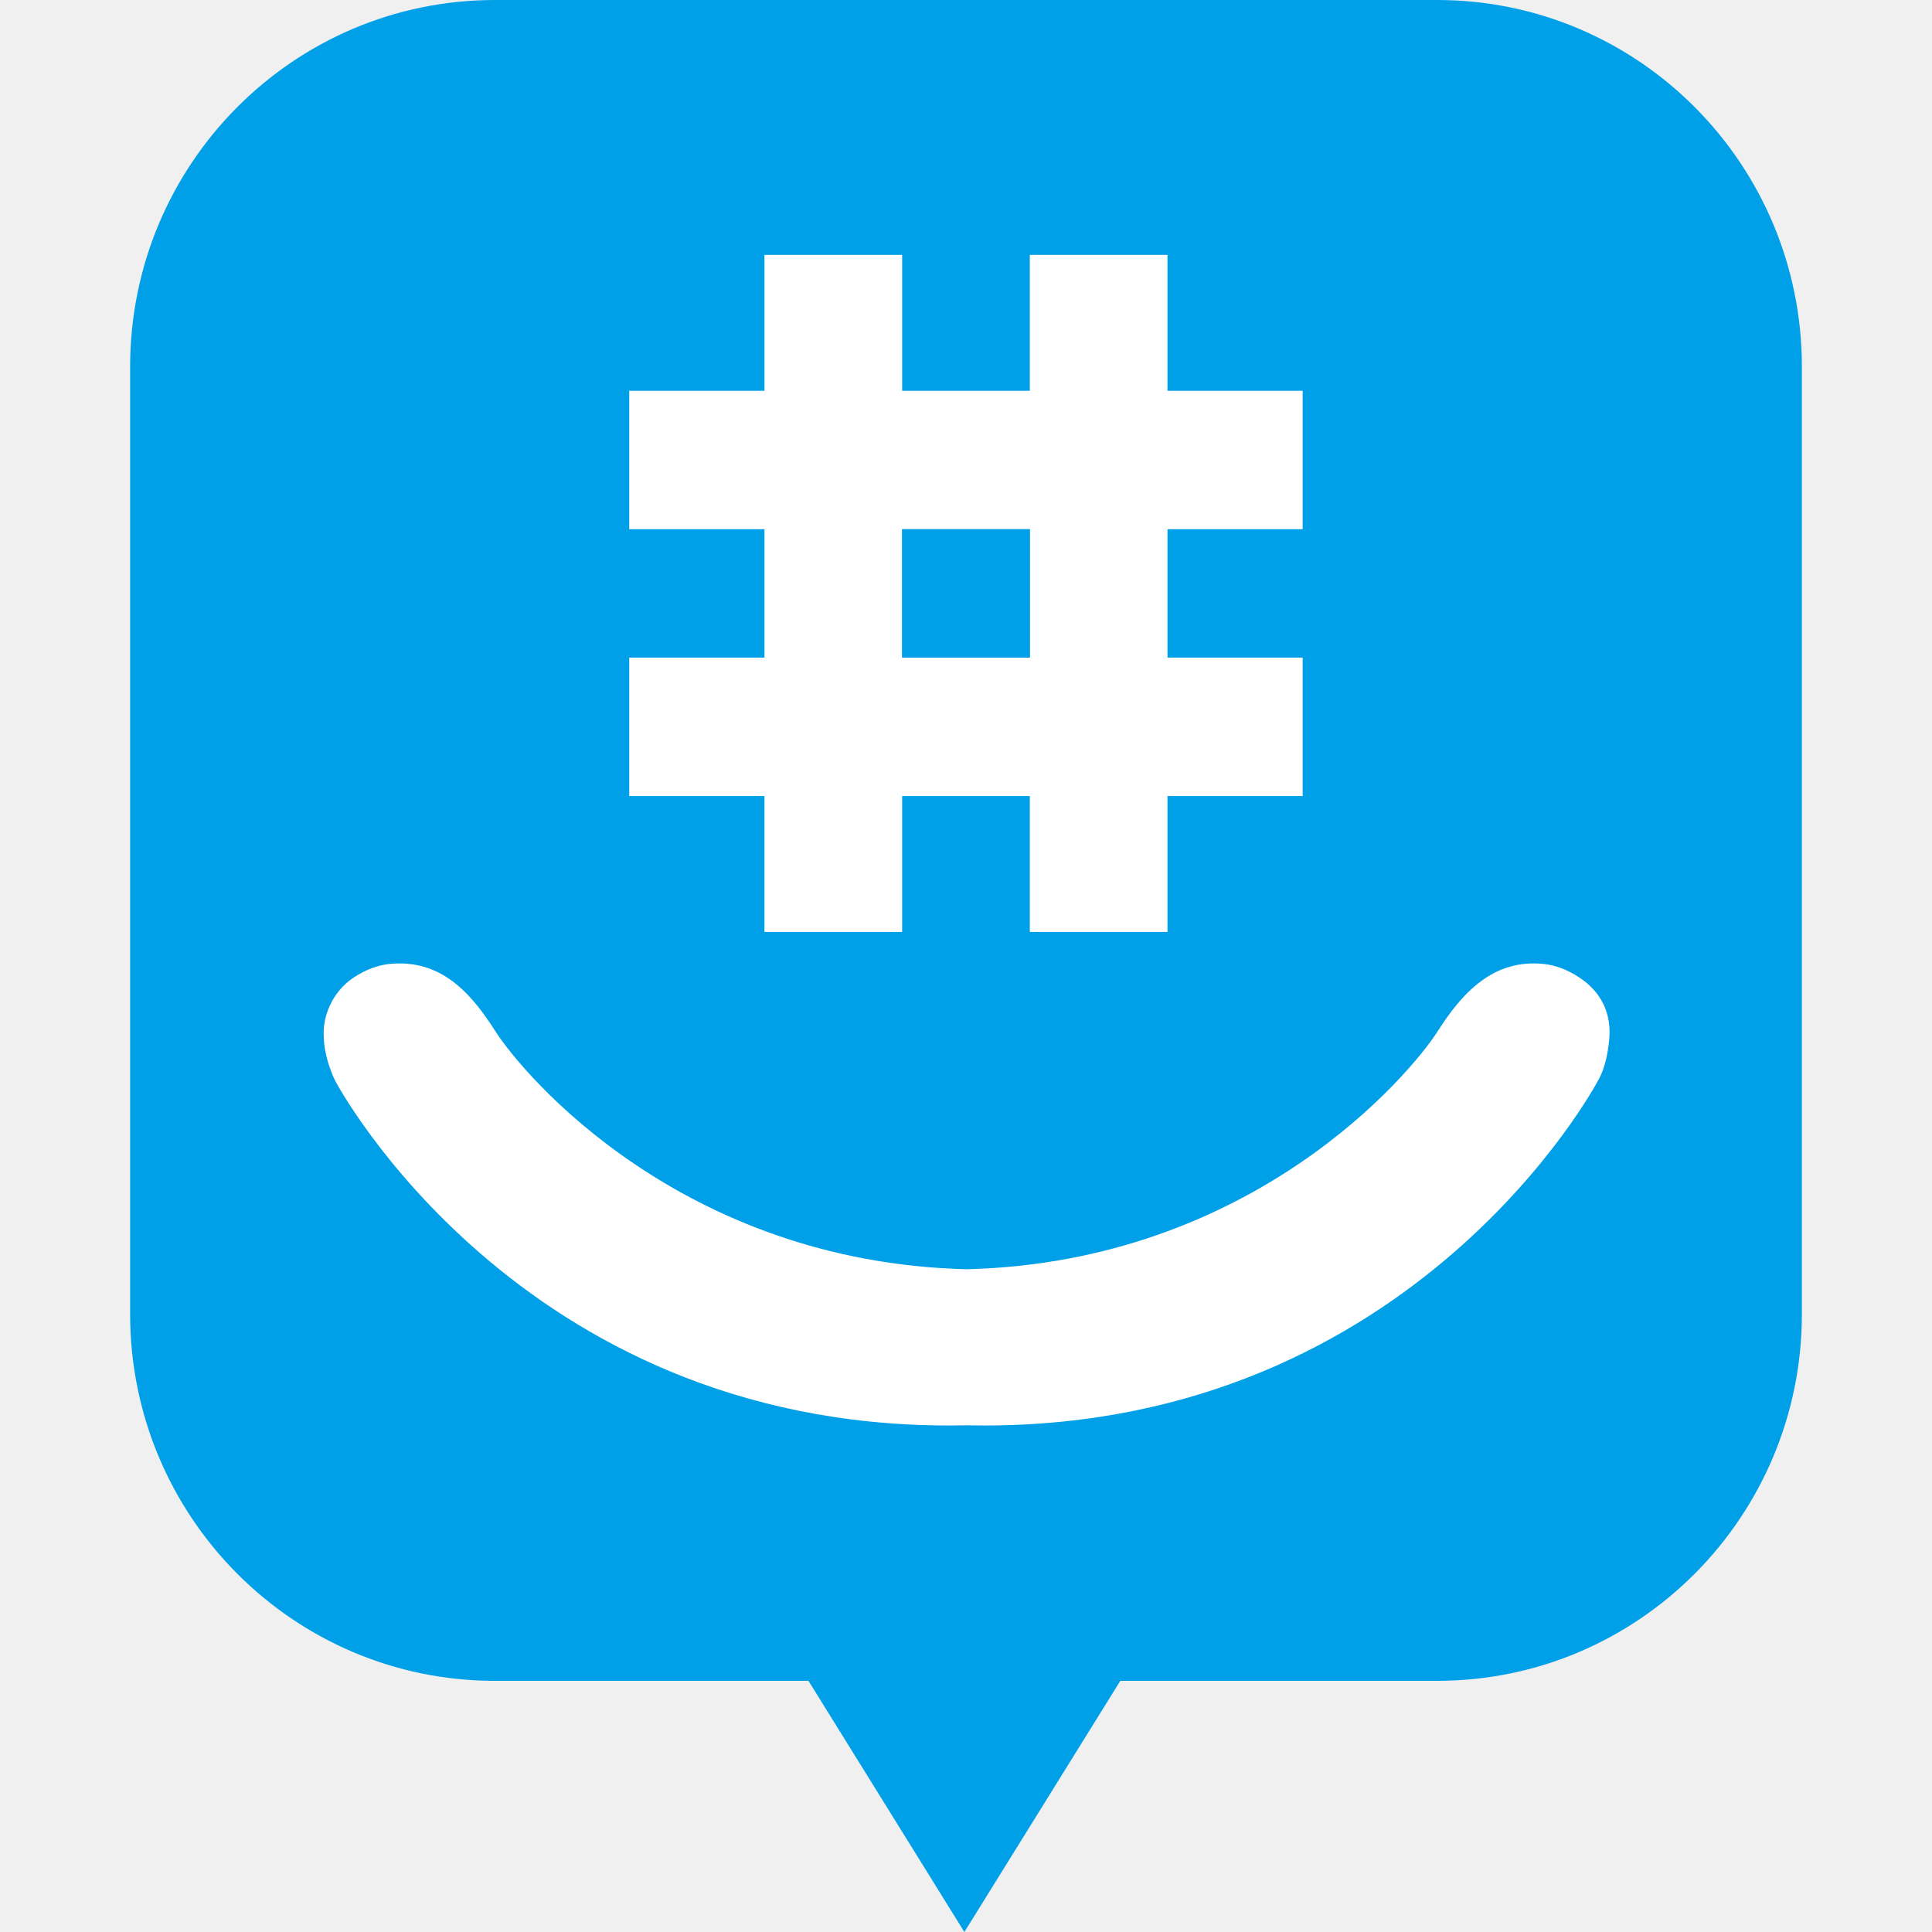
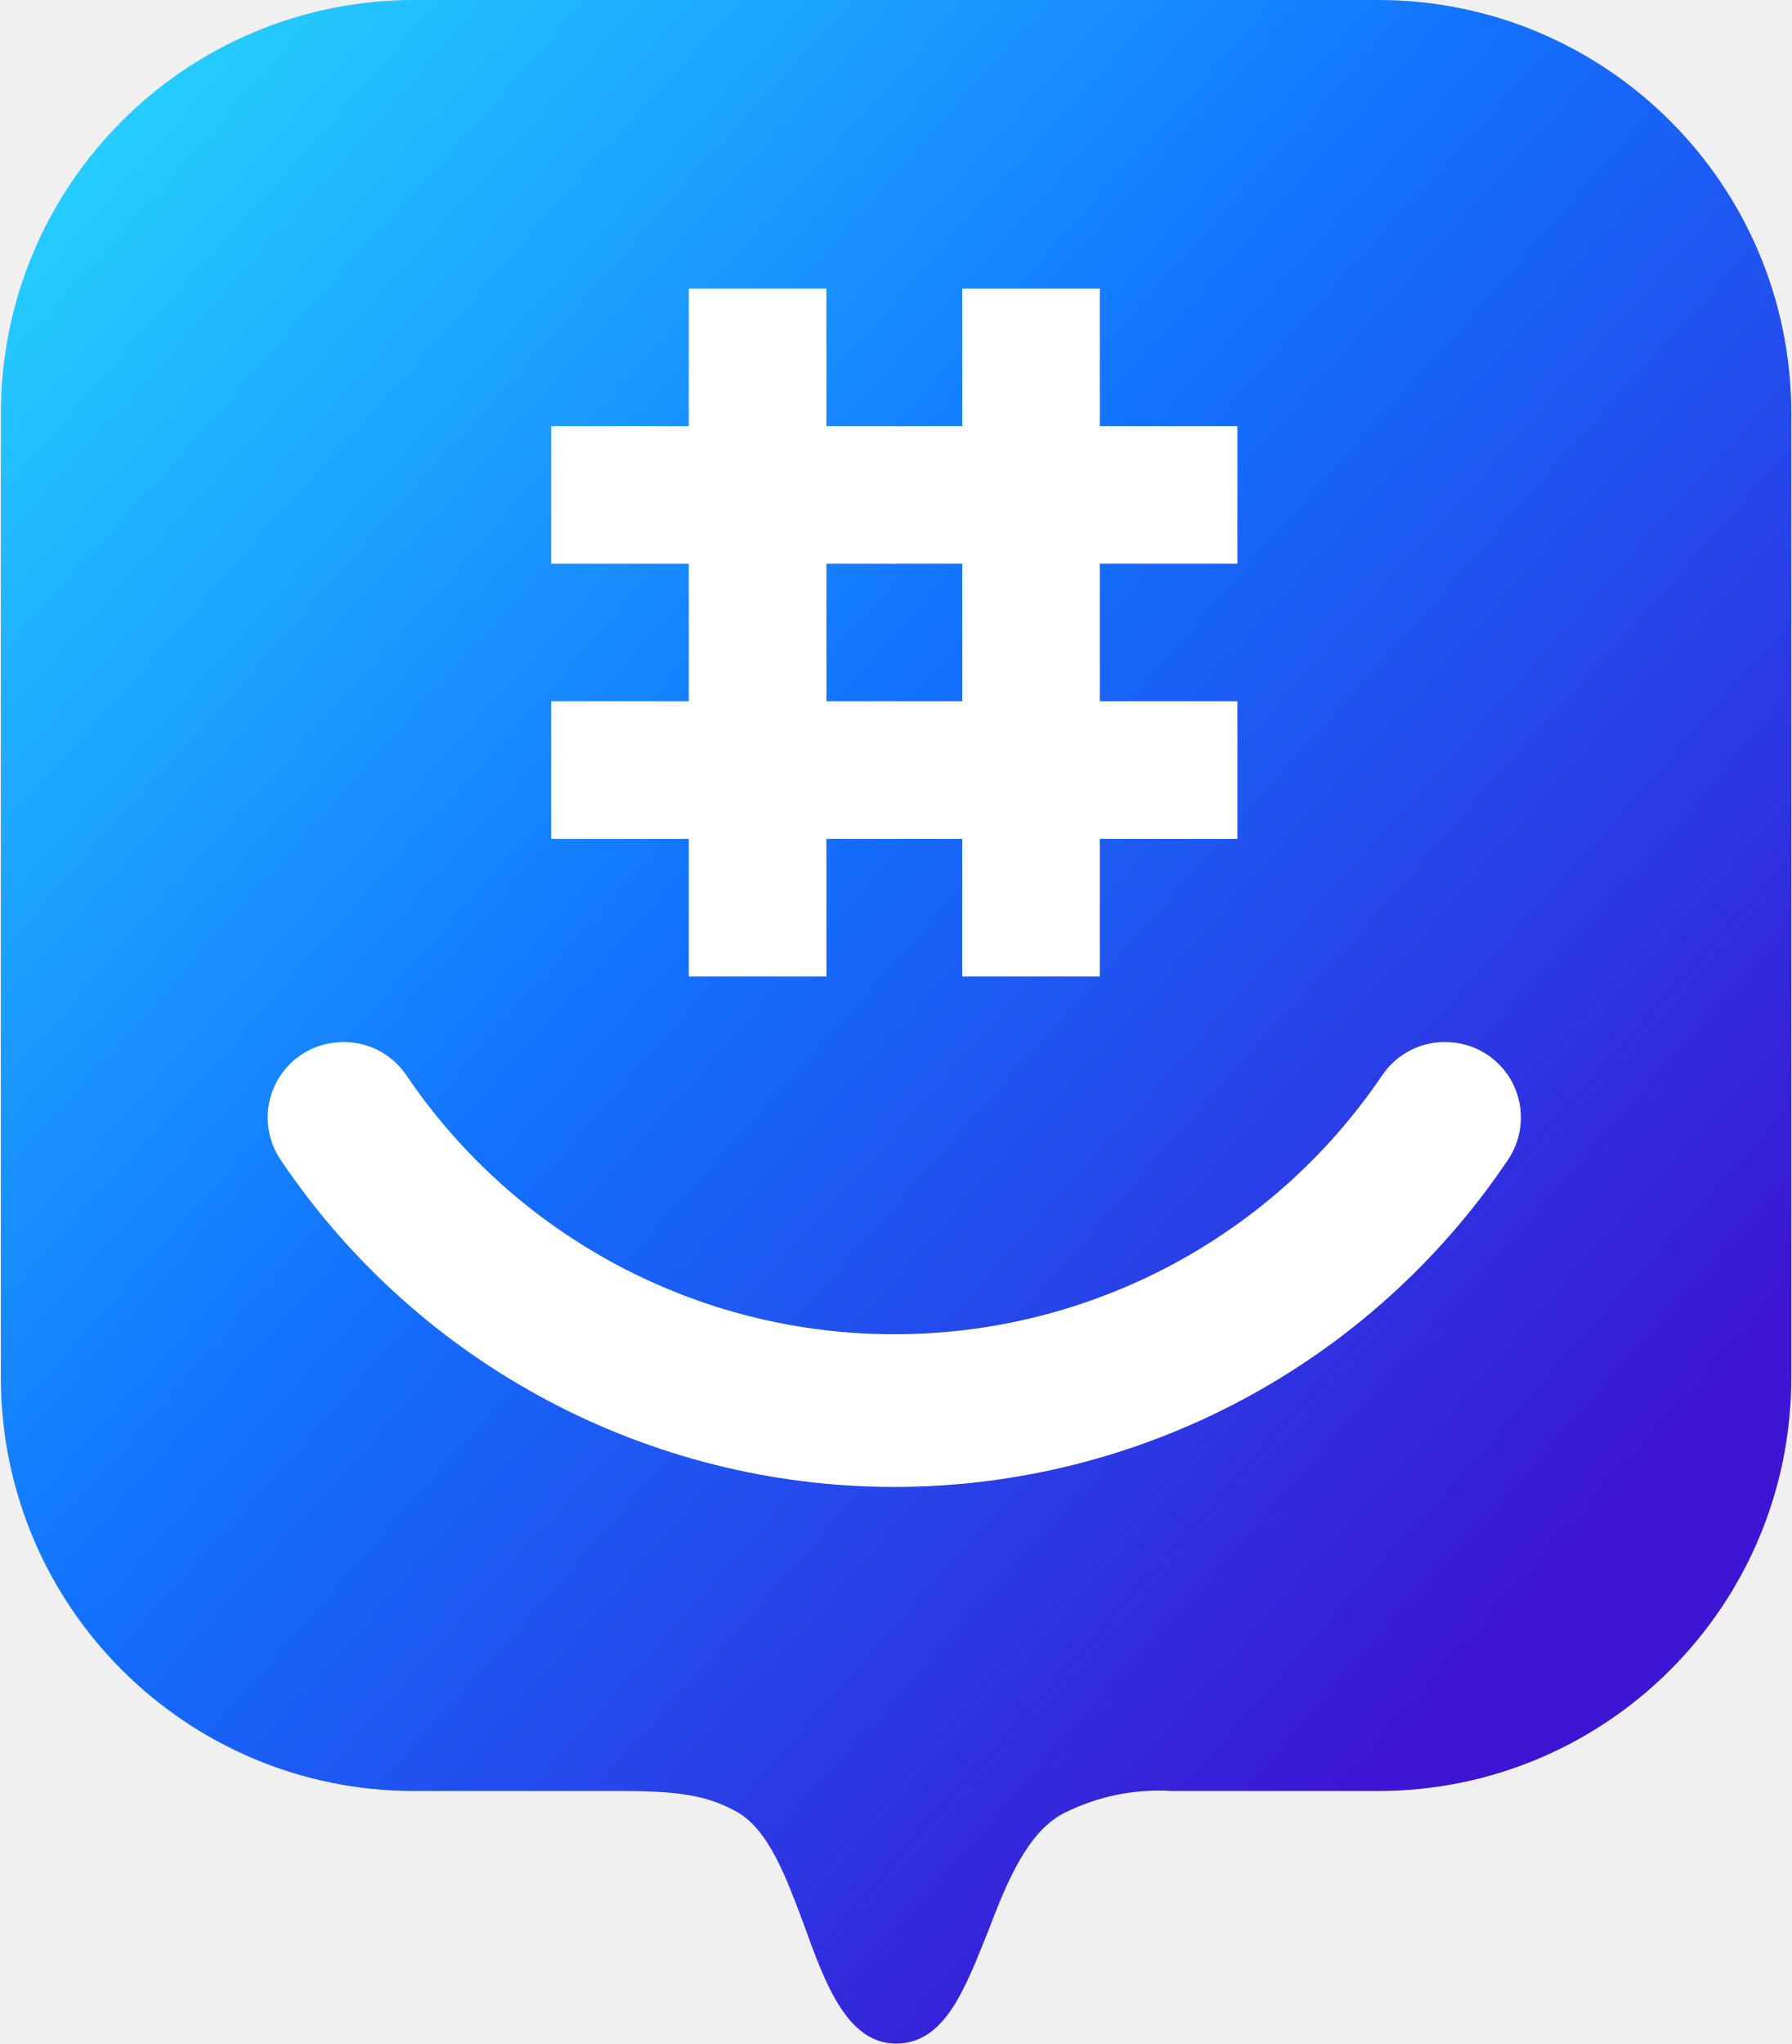
- <svg xmlns="http://www.w3.org/2000/svg" height="512pt" viewBox="-34 0 512 512" width="512pt">
-   <path d="M346.846 0H97.15C43.764 0 .486 43.516.486 97.191v251.063c0 53.672 43.274 97.187 96.664 97.187h83.106L221.568 512l41.325-66.559h83.953c53.383 0 96.668-43.515 96.668-97.187V97.187C443.514 43.517 400.229 0 346.846 0zm0 0" fill="#00a0e9" />
-   <path d="M168.584 246.98h36.492v-36.027h33.836v36.027H275.4v-36.027h35.825V174.27H275.4v-34.02h35.825v-36.688H275.4V67.54h-36.488v36.023H205.08V67.54h-36.492v36.023h-35.832v36.688h35.832v34.02h-35.832v36.683h35.828zm36.496-106.73h33.832v34.02H205.08zm0 0M384.553 259.059c-3.278-2.168-6.383-3.243-9.258-3.579-13.484-1.484-21.754 7.547-28.316 17.844-7.247 11.363-49.067 61.137-124.836 63.043-75.77-1.906-117.586-51.68-124.836-63.043-6.563-10.297-14.543-19.312-28.317-17.844-2.875.336-5.976 1.41-9.258 3.579-5.898 3.902-8.144 10.527-7.949 15.148 0 6.402 3.117 12.344 3.117 12.344s48.172 91.219 162.543 91.219c1.582 0 3.145-.02 4.7-.047 1.554.027 3.117.047 4.703.047 114.37 0 162.543-91.22 162.543-91.22s2.691-3.898 3.152-12.35c.21-5.743-2.09-11.24-7.988-15.141zm0 0" fill="#fff" />
-   <path d="M205.08 140.25h33.832v34.02H205.08zm0 0" fill="#00a0e9" />
+ <svg xmlns="http://www.w3.org/2000/svg" viewBox="0 0 40.36 46.05">
+   <defs>
+     <linearGradient id="a" x1="35.95" x2="-4.81" y1="34.25" y2="-2.12" gradientUnits="userSpaceOnUse">
+       <stop stop-color="#3c16d3" />
+       <stop offset=".44" stop-color="#1271ff" />
+       <stop offset="1" stop-color="#2cf2ff" />
+     </linearGradient>
+   </defs>
+   <path fill="url(#a)" d="M31.05 0H9.32a9.31 9.31 0 0 0-9.3 9.31v21.74a9.31 9.31 0 0 0 9.3 9.3h4.7c1.35 0 1.96.12 2.6.48.71.41 1.1 1.48 1.5 2.55.48 1.34.98 2.66 2.07 2.66 1.1 0 1.55-1.23 2.07-2.52.43-1.13.9-2.28 1.75-2.69a4.75 4.75 0 0 1 2.4-.48h4.65a9.31 9.31 0 0 0 9.3-9.3V9.3a9.31 9.31 0 0 0-9.3-9.3" />
+   <path id="b" fill="#fff" d="M32.67 23.48a1.7 1.7 0 0 0-1.53.75 13.27 13.27 0 0 1-11 5.83v3.44a16.67 16.67 0 0 0 13.83-7.36 1.7 1.7 0 0 0-1.3-2.66ZM21.68 6.5v3.1h-1.55v3.1h1.55v3.1h-1.55v3.1h1.55V22h3.1v-3.1h3.1v-3.1h-3.1v-3.1h3.1V9.6h-3.1V6.5" />
+   <use href="#b" transform="matrix(-1 0 0 1 40.3 0)" />
</svg>
